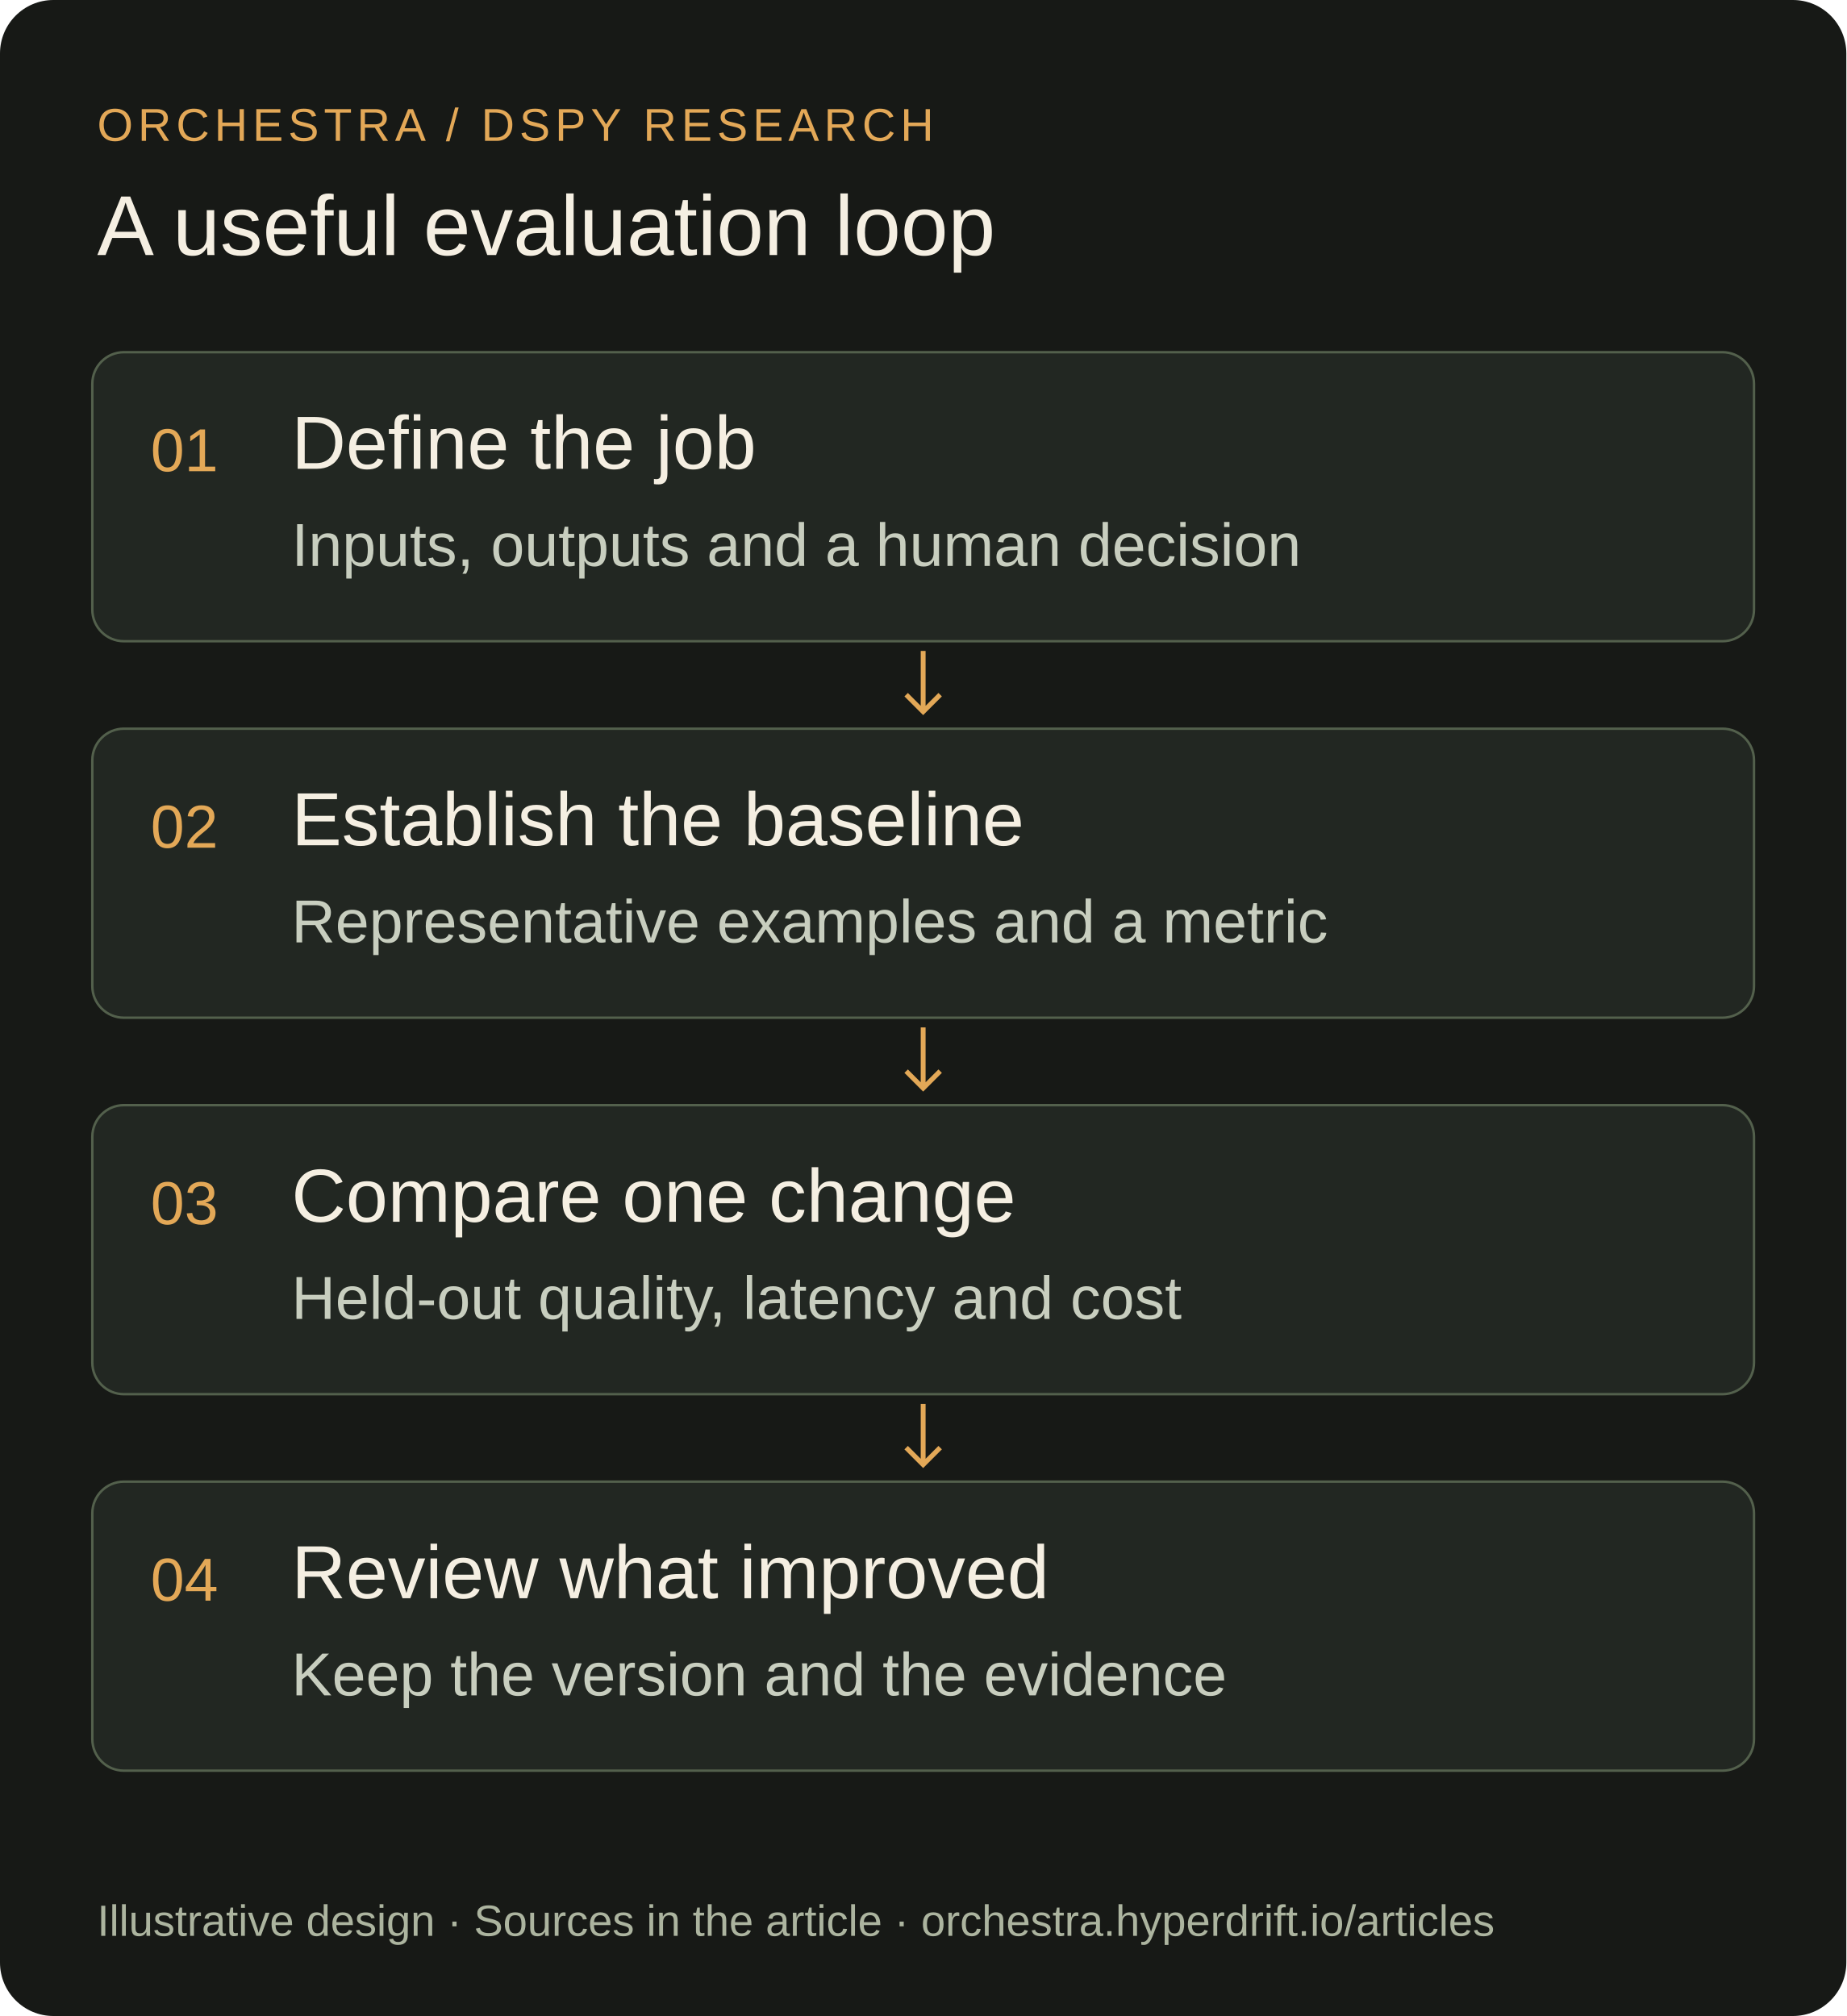
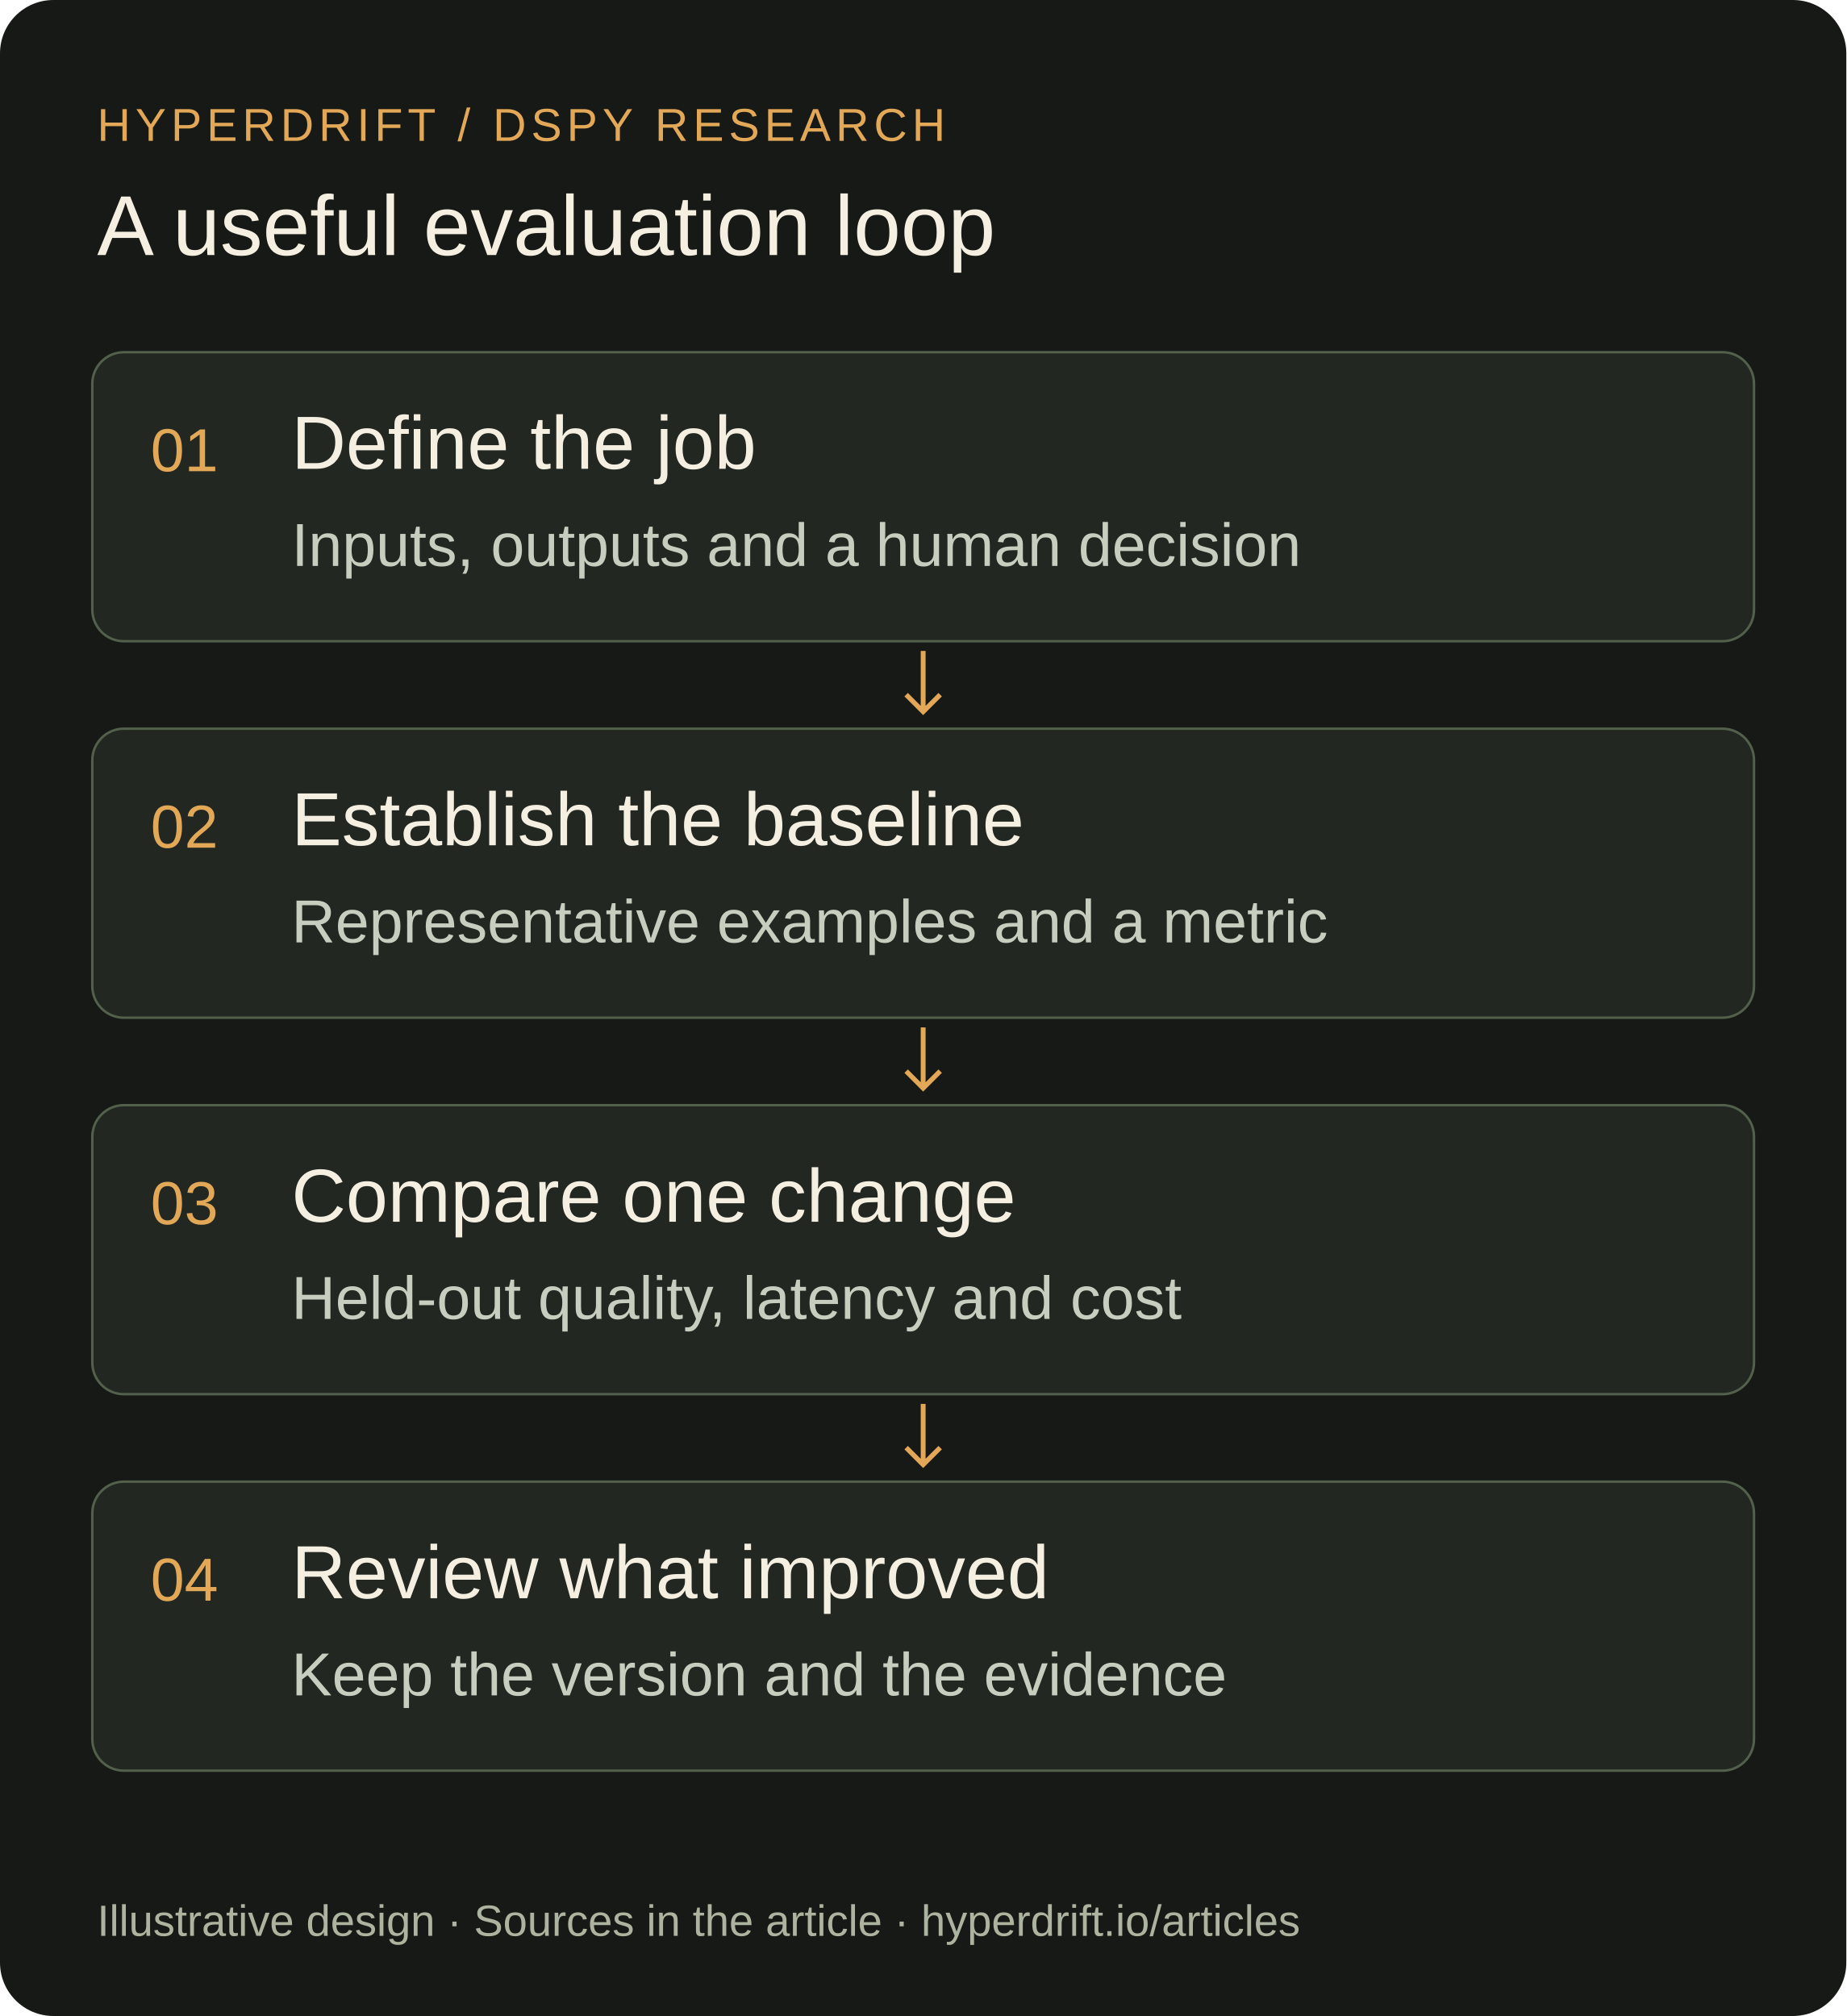
<svg xmlns="http://www.w3.org/2000/svg" viewBox="0 0 760 830" role="img" aria-labelledby="title desc">
  <rect width="760" height="830" rx="22" fill="#171916" />
  <style>text{font-family:Arial,sans-serif}</style>
-   <text x="40" y="58" fill="#e3a857" font-size="19" letter-spacing="2">ORCHESTRA / DSPY RESEARCH</text>
+   <text x="40" y="58" fill="#e3a857" font-size="19" letter-spacing="2">HYPERDRIFT / DSPY RESEARCH</text>
  <text x="40" y="105" fill="#f5efe2" font-size="35">A useful evaluation loop</text>
  <rect x="38" y="145" width="684" height="119" rx="13" fill="#222722" stroke="#53604c" />
  <text x="62" y="194" fill="#e3a857" font-size="25">01</text>
  <text x="120" y="193" fill="#f5efe2" font-size="31">Define the job</text>
  <text x="120" y="233" fill="#c8cebf" font-size="25">Inputs, outputs and a human decision</text>
  <path d="M380 268v25m-7-7 7 7 7-7" fill="none" stroke="#e3a857" stroke-width="2" />
  <rect x="38" y="300" width="684" height="119" rx="13" fill="#222722" stroke="#53604c" />
  <text x="62" y="349" fill="#e3a857" font-size="25">02</text>
  <text x="120" y="348" fill="#f5efe2" font-size="31">Establish the baseline</text>
  <text x="120" y="388" fill="#c8cebf" font-size="25">Representative examples and a metric</text>
  <path d="M380 423v25m-7-7 7 7 7-7" fill="none" stroke="#e3a857" stroke-width="2" />
  <rect x="38" y="455" width="684" height="119" rx="13" fill="#222722" stroke="#53604c" />
  <text x="62" y="504" fill="#e3a857" font-size="25">03</text>
  <text x="120" y="503" fill="#f5efe2" font-size="31">Compare one change</text>
  <text x="120" y="543" fill="#c8cebf" font-size="25">Held-out quality, latency and cost</text>
  <path d="M380 578v25m-7-7 7 7 7-7" fill="none" stroke="#e3a857" stroke-width="2" />
  <rect x="38" y="610" width="684" height="119" rx="13" fill="#222722" stroke="#53604c" />
  <text x="62" y="659" fill="#e3a857" font-size="25">04</text>
  <text x="120" y="658" fill="#f5efe2" font-size="31">Review what improved</text>
  <text x="120" y="698" fill="#c8cebf" font-size="25">Keep the version and the evidence</text>
-   <text x="40" y="797" fill="#acb49f" font-size="18">Illustrative design · Sources in the article · orchestra.hyperdrift.io/articles</text>
+   <text x="40" y="797" fill="#acb49f" font-size="18">Illustrative design · Sources in the article · hyperdrift.io/articles</text>
</svg>
